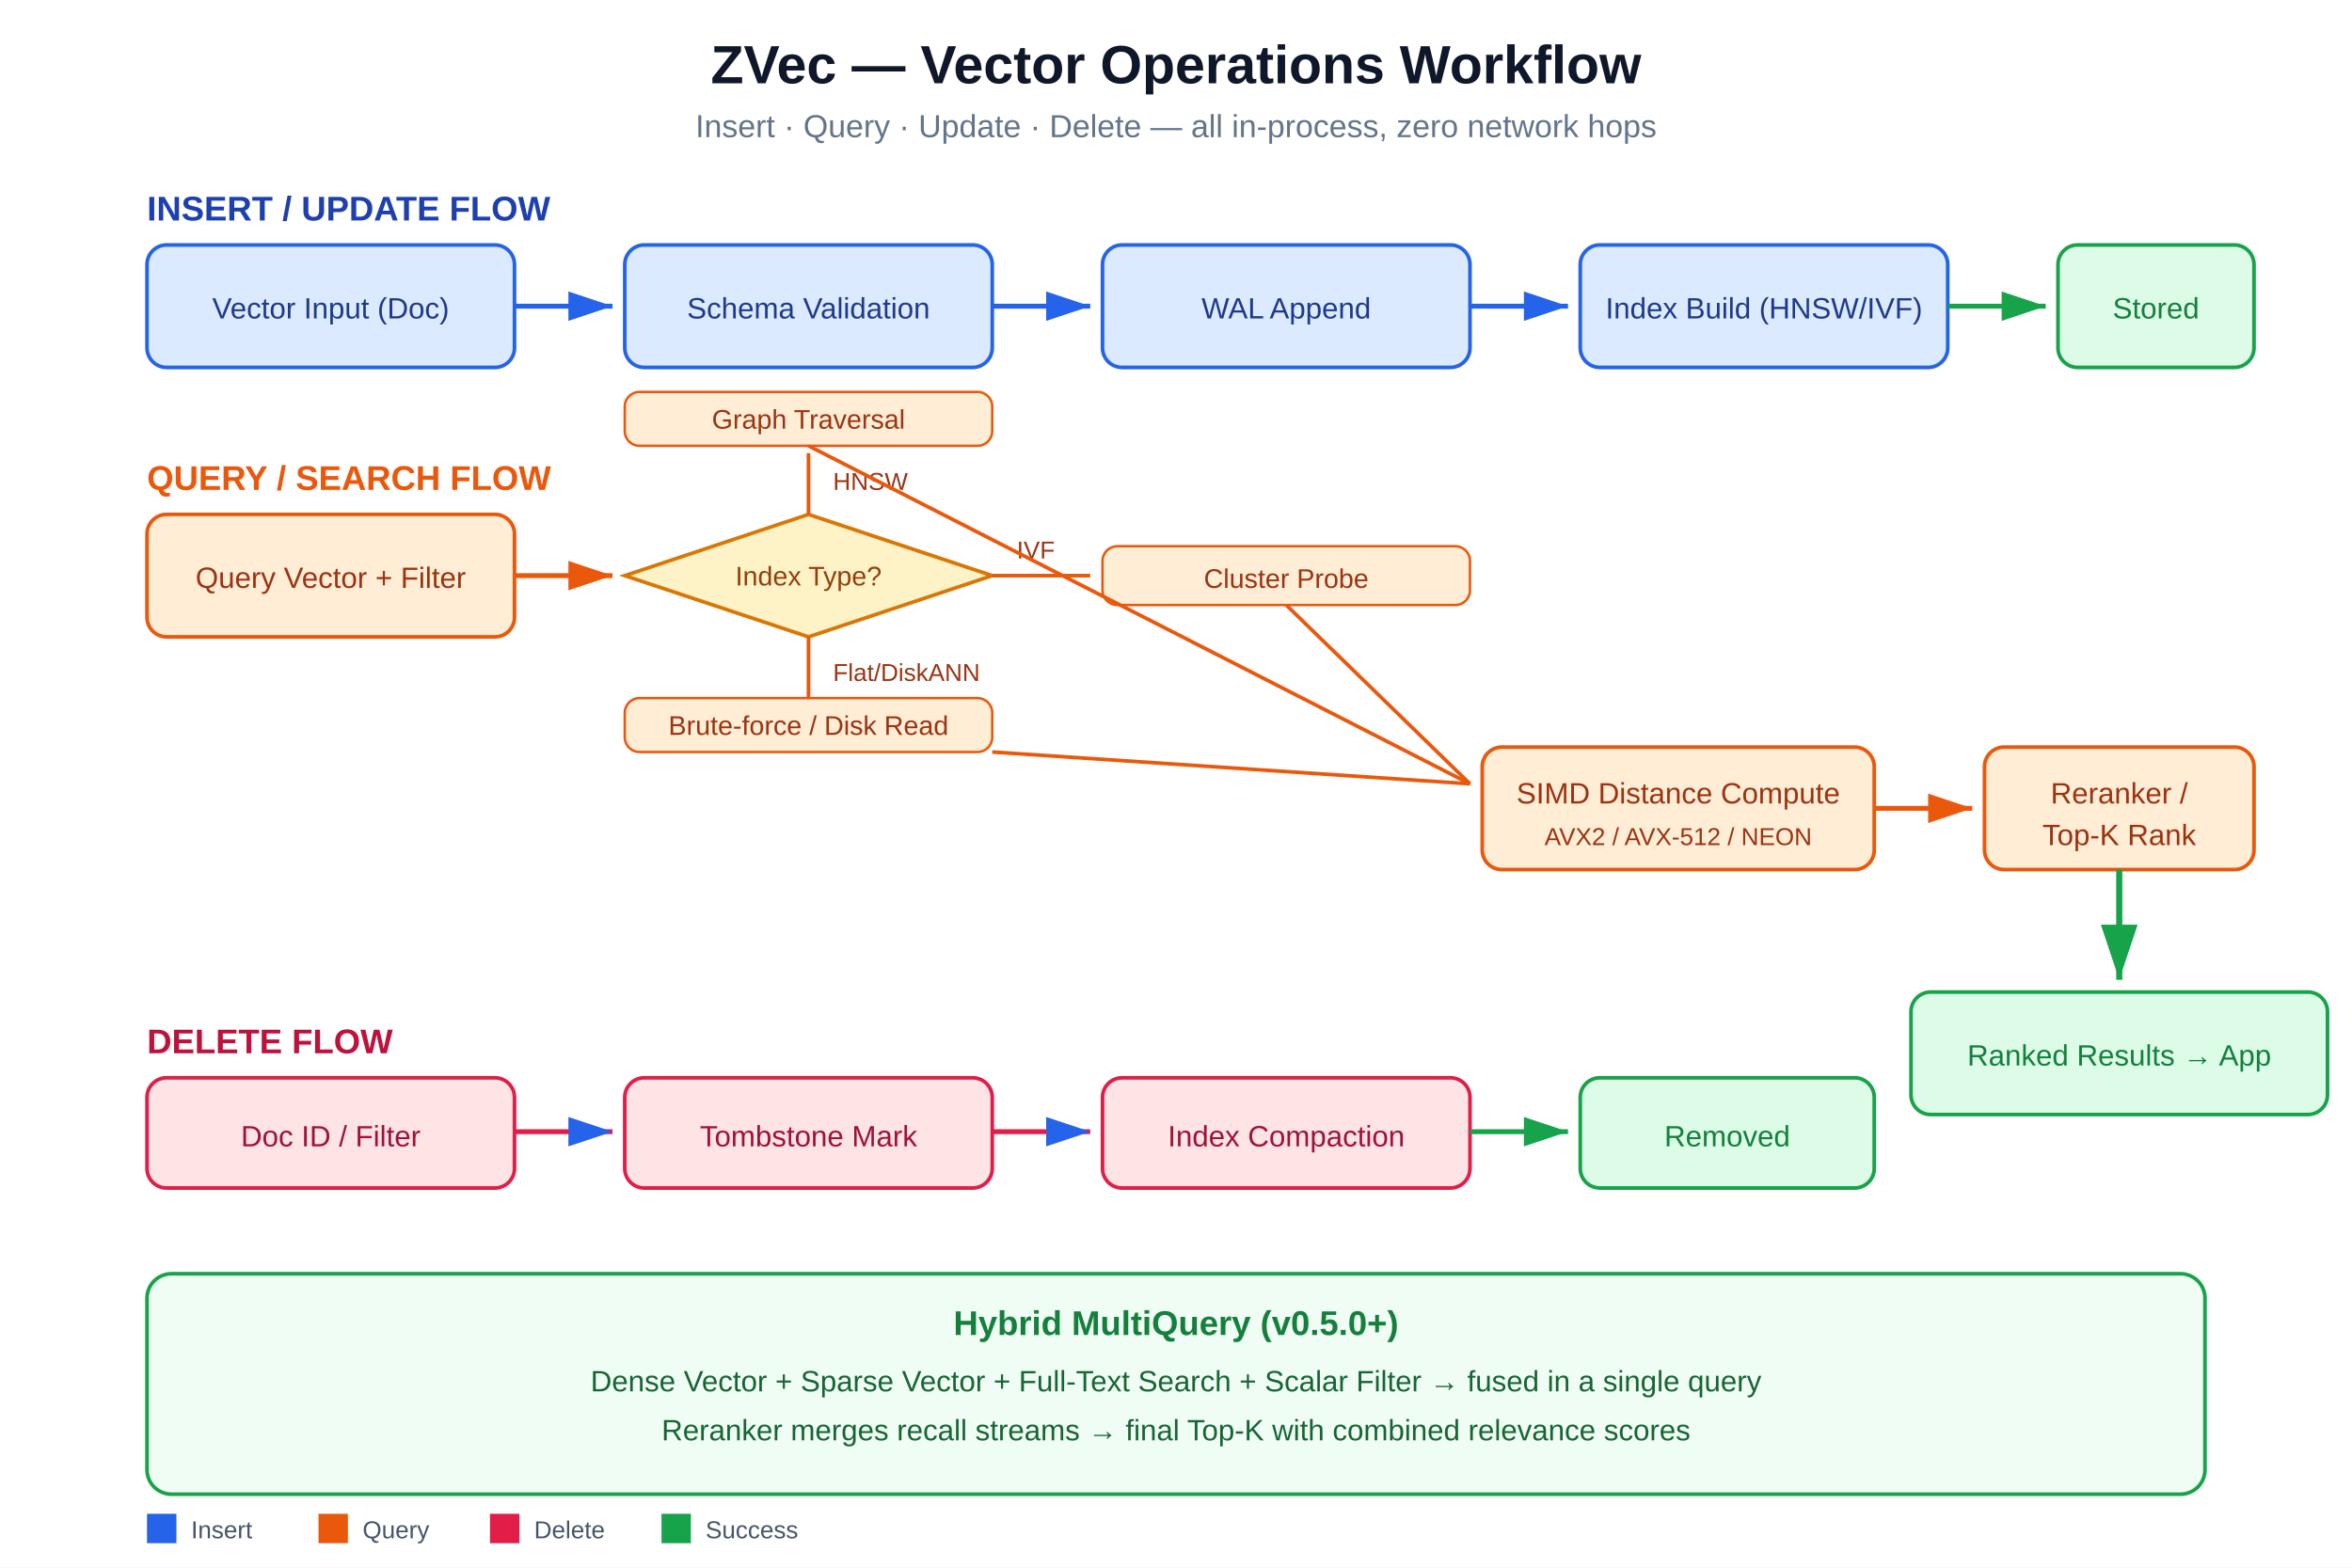
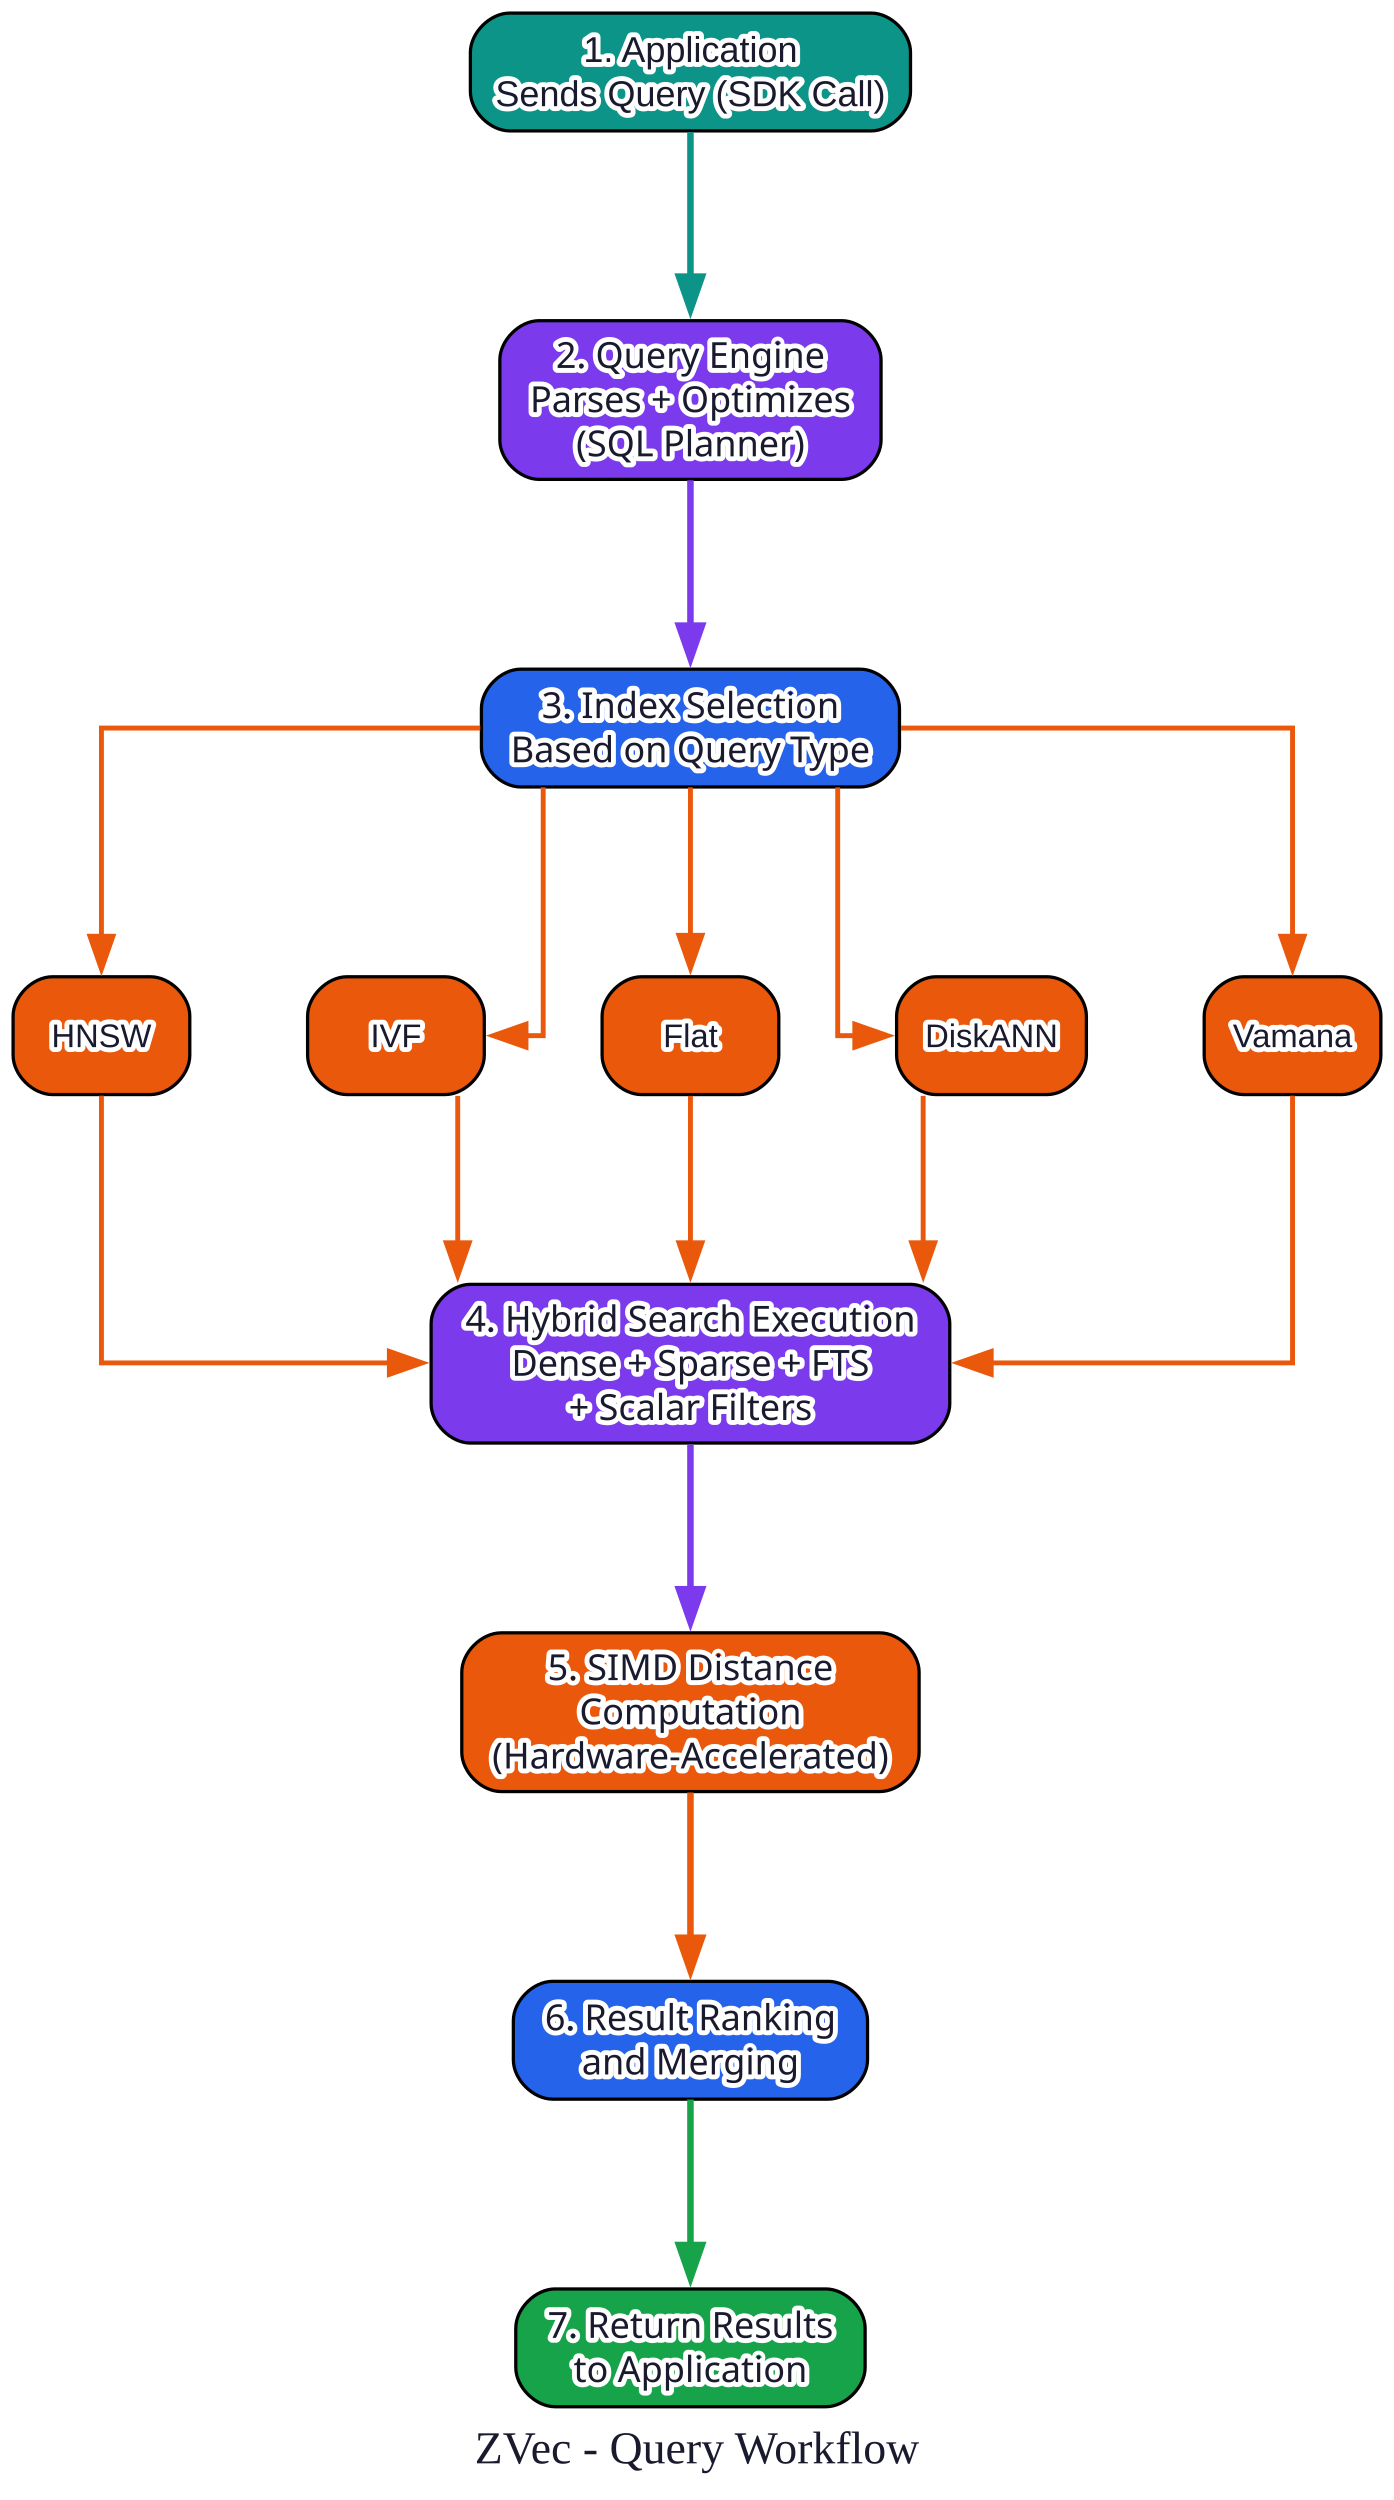
- <svg xmlns="http://www.w3.org/2000/svg" viewBox="0 0 960 640" font-family="Segoe UI, Arial, sans-serif">
-   <defs>
-     <marker id="wfBlue" markerWidth="10" markerHeight="10" refX="9" refY="3" orient="auto">
-       <path d="M0,0 L0,6 L9,3 z" fill="#2563eb" />
-     </marker>
-     <marker id="wfGreen" markerWidth="10" markerHeight="10" refX="9" refY="3" orient="auto">
-       <path d="M0,0 L0,6 L9,3 z" fill="#16a34a" />
-     </marker>
-     <marker id="wfOrange" markerWidth="10" markerHeight="10" refX="9" refY="3" orient="auto">
-       <path d="M0,0 L0,6 L9,3 z" fill="#ea580c" />
-     </marker>
-   </defs>
-   <rect width="960" height="640" fill="#ffffff" />
-   <text x="480" y="34" text-anchor="middle" font-size="22" font-weight="700" fill="#0f172a">ZVec — Vector Operations Workflow</text>
-   <text x="480" y="56" text-anchor="middle" font-size="13" fill="#64748b">Insert · Query · Update · Delete — all in-process, zero network hops</text>
-   <text x="60" y="90" font-size="14" font-weight="700" fill="#1e40af">INSERT / UPDATE FLOW</text>
-   <rect x="60" y="100" width="150" height="50" rx="8" fill="#dbeafe" stroke="#2563eb" stroke-width="1.5" />
-   <text x="135" y="130" text-anchor="middle" font-size="12" fill="#1e3a8a">Vector Input (Doc)</text>
-   <line x1="210" y1="125" x2="250" y2="125" stroke="#2563eb" stroke-width="2" marker-end="url(#wfBlue)" />
-   <rect x="255" y="100" width="150" height="50" rx="8" fill="#dbeafe" stroke="#2563eb" stroke-width="1.5" />
-   <text x="330" y="130" text-anchor="middle" font-size="12" fill="#1e3a8a">Schema Validation</text>
-   <line x1="405" y1="125" x2="445" y2="125" stroke="#2563eb" stroke-width="2" marker-end="url(#wfBlue)" />
-   <rect x="450" y="100" width="150" height="50" rx="8" fill="#dbeafe" stroke="#2563eb" stroke-width="1.5" />
-   <text x="525" y="130" text-anchor="middle" font-size="12" fill="#1e3a8a">WAL Append</text>
-   <line x1="600" y1="125" x2="640" y2="125" stroke="#2563eb" stroke-width="2" marker-end="url(#wfBlue)" />
-   <rect x="645" y="100" width="150" height="50" rx="8" fill="#dbeafe" stroke="#2563eb" stroke-width="1.5" />
-   <text x="720" y="130" text-anchor="middle" font-size="12" fill="#1e3a8a">Index Build (HNSW/IVF)</text>
-   <line x1="795" y1="125" x2="835" y2="125" stroke="#16a34a" stroke-width="2" marker-end="url(#wfGreen)" />
-   <rect x="840" y="100" width="80" height="50" rx="8" fill="#dcfce7" stroke="#16a34a" stroke-width="1.5" />
-   <text x="880" y="130" text-anchor="middle" font-size="12" fill="#15803d">Stored</text>
-   <text x="60" y="200" font-size="14" font-weight="700" fill="#ea580c">QUERY / SEARCH FLOW</text>
-   <rect x="60" y="210" width="150" height="50" rx="8" fill="#ffedd5" stroke="#ea580c" stroke-width="1.5" />
-   <text x="135" y="240" text-anchor="middle" font-size="12" fill="#9a3412">Query Vector + Filter</text>
-   <line x1="210" y1="235" x2="250" y2="235" stroke="#ea580c" stroke-width="2" marker-end="url(#wfOrange)" />
-   <polygon points="330,210 405,235 330,260 255,235" fill="#fef3c7" stroke="#d97706" stroke-width="1.5" />
-   <text x="330" y="239" text-anchor="middle" font-size="11" fill="#92400e">Index Type?</text>
-   <line x1="330" y1="210" x2="330" y2="185" stroke="#ea580c" stroke-width="1.5" />
-   <text x="340" y="200" font-size="10" fill="#9a3412">HNSW</text>
-   <line x1="405" y1="235" x2="445" y2="235" stroke="#ea580c" stroke-width="1.5" />
-   <text x="415" y="228" font-size="10" fill="#9a3412">IVF</text>
-   <line x1="330" y1="260" x2="330" y2="285" stroke="#ea580c" stroke-width="1.5" />
-   <text x="340" y="278" font-size="10" fill="#9a3412">Flat/DiskANN</text>
-   <rect x="255" y="160" width="150" height="22" rx="6" fill="#ffedd5" stroke="#ea580c" stroke-width="1" />
-   <text x="330" y="175" text-anchor="middle" font-size="11" fill="#9a3412">Graph Traversal</text>
-   <rect x="450" y="223" width="150" height="24" rx="6" fill="#ffedd5" stroke="#ea580c" stroke-width="1" />
-   <text x="525" y="240" text-anchor="middle" font-size="11" fill="#9a3412">Cluster Probe</text>
-   <rect x="255" y="285" width="150" height="22" rx="6" fill="#ffedd5" stroke="#ea580c" stroke-width="1" />
-   <text x="330" y="300" text-anchor="middle" font-size="11" fill="#9a3412">Brute-force / Disk Read</text>
-   <line x1="330" y1="182" x2="600" y2="320" stroke="#ea580c" stroke-width="1.5" />
-   <line x1="525" y1="247" x2="600" y2="320" stroke="#ea580c" stroke-width="1.5" />
-   <line x1="405" y1="307" x2="600" y2="320" stroke="#ea580c" stroke-width="1.5" />
-   <rect x="605" y="305" width="160" height="50" rx="8" fill="#ffedd5" stroke="#ea580c" stroke-width="1.5" />
-   <text x="685" y="328" text-anchor="middle" font-size="12" fill="#9a3412">SIMD Distance Compute</text>
-   <text x="685" y="345" text-anchor="middle" font-size="10" fill="#9a3412">AVX2 / AVX-512 / NEON</text>
-   <line x1="765" y1="330" x2="805" y2="330" stroke="#ea580c" stroke-width="2" marker-end="url(#wfOrange)" />
-   <rect x="810" y="305" width="110" height="50" rx="8" fill="#ffedd5" stroke="#ea580c" stroke-width="1.5" />
-   <text x="865" y="328" text-anchor="middle" font-size="12" fill="#9a3412">Reranker /</text>
-   <text x="865" y="345" text-anchor="middle" font-size="12" fill="#9a3412">Top-K Rank</text>
-   <line x1="865" y1="355" x2="865" y2="400" stroke="#16a34a" stroke-width="2.5" marker-end="url(#wfGreen)" />
-   <rect x="780" y="405" width="170" height="50" rx="8" fill="#dcfce7" stroke="#16a34a" stroke-width="1.5" />
-   <text x="865" y="435" text-anchor="middle" font-size="12" fill="#15803d">Ranked Results → App</text>
-   <text x="60" y="430" font-size="14" font-weight="700" fill="#be123c">DELETE FLOW</text>
-   <rect x="60" y="440" width="150" height="45" rx="8" fill="#ffe4e6" stroke="#e11d48" stroke-width="1.5" />
-   <text x="135" y="468" text-anchor="middle" font-size="12" fill="#9f1239">Doc ID / Filter</text>
-   <line x1="210" y1="462" x2="250" y2="462" stroke="#e11d48" stroke-width="2" marker-end="url(#wfBlue)" />
-   <rect x="255" y="440" width="150" height="45" rx="8" fill="#ffe4e6" stroke="#e11d48" stroke-width="1.5" />
-   <text x="330" y="468" text-anchor="middle" font-size="12" fill="#9f1239">Tombstone Mark</text>
-   <line x1="405" y1="462" x2="445" y2="462" stroke="#e11d48" stroke-width="2" marker-end="url(#wfBlue)" />
-   <rect x="450" y="440" width="150" height="45" rx="8" fill="#ffe4e6" stroke="#e11d48" stroke-width="1.5" />
-   <text x="525" y="468" text-anchor="middle" font-size="12" fill="#9f1239">Index Compaction</text>
-   <line x1="600" y1="462" x2="640" y2="462" stroke="#16a34a" stroke-width="2" marker-end="url(#wfGreen)" />
-   <rect x="645" y="440" width="120" height="45" rx="8" fill="#dcfce7" stroke="#16a34a" stroke-width="1.5" />
-   <text x="705" y="468" text-anchor="middle" font-size="12" fill="#15803d">Removed</text>
-   <rect x="60" y="520" width="840" height="90" rx="10" fill="#f0fdf4" stroke="#16a34a" stroke-width="1.5" />
-   <text x="480" y="545" text-anchor="middle" font-size="14" font-weight="700" fill="#15803d">Hybrid MultiQuery (v0.5.0+)</text>
-   <text x="480" y="568" text-anchor="middle" font-size="12" fill="#166534">Dense Vector + Sparse Vector + Full-Text Search + Scalar Filter → fused in a single query</text>
-   <text x="480" y="588" text-anchor="middle" font-size="12" fill="#166534">Reranker merges recall streams → final Top-K with combined relevance scores</text>
-   <rect x="60" y="618" width="12" height="12" fill="#2563eb" />
-   <text x="78" y="628" font-size="10" fill="#475569">Insert</text>
-   <rect x="130" y="618" width="12" height="12" fill="#ea580c" />
-   <text x="148" y="628" font-size="10" fill="#475569">Query</text>
-   <rect x="200" y="618" width="12" height="12" fill="#e11d48" />
-   <text x="218" y="628" font-size="10" fill="#475569">Delete</text>
-   <rect x="270" y="618" width="12" height="12" fill="#16a34a" />
-   <text x="288" y="628" font-size="10" fill="#475569">Success</text>
+ <svg xmlns="http://www.w3.org/2000/svg" width="426pt" height="764pt" viewBox="0.00 0.00 426.00 764.00">
+   <style>
+ 
+ text { paint-order: stroke; stroke: #ffffff; stroke-width: 3px; stroke-linejoin: round; fill: #1a1a2e; }
+ </style>
+   <g id="graph0" class="graph" transform="scale(1 1) rotate(0) translate(4 760)">
+     <polygon fill="white" stroke="none" points="-4,4 -4,-760 422,-760 422,4 -4,4" />
+     <text xml:space="preserve" text-anchor="middle" x="209" y="-7.2" font-family="Times New Roman,serif" font-size="14.00">ZVec - Query Workflow</text>
+     <g id="node1" class="node">
+       <path fill="#0d9488" stroke="black" d="M262.25,-756C262.25,-756 151.75,-756 151.75,-756 145.75,-756 139.75,-750 139.75,-744 139.75,-744 139.75,-732 139.75,-732 139.75,-726 145.75,-720 151.75,-720 151.75,-720 262.25,-720 262.25,-720 268.25,-720 274.25,-726 274.25,-732 274.25,-732 274.25,-744 274.25,-744 274.25,-750 268.25,-756 262.25,-756" />
+       <text xml:space="preserve" text-anchor="middle" x="207" y="-741.05" font-family="Arial" font-size="11.00" fill="#ffffff">1. Application</text>
+       <text xml:space="preserve" text-anchor="middle" x="207" y="-727.55" font-family="Arial" font-size="11.00" fill="#ffffff">Sends Query (SDK Call)</text>
+     </g>
+     <g id="node2" class="node">
+       <path fill="#7c3aed" stroke="black" d="M253.25,-662C253.25,-662 160.75,-662 160.75,-662 154.75,-662 148.75,-656 148.75,-650 148.75,-650 148.75,-625.5 148.75,-625.5 148.75,-619.5 154.75,-613.5 160.75,-613.5 160.75,-613.5 253.25,-613.5 253.25,-613.5 259.25,-613.5 265.25,-619.5 265.25,-625.5 265.25,-625.5 265.25,-650 265.25,-650 265.25,-656 259.25,-662 253.25,-662" />
+       <text xml:space="preserve" text-anchor="middle" x="207" y="-647.55" font-family="Arial Bold" font-size="11.00" fill="#ffffff">2. Query Engine</text>
+       <text xml:space="preserve" text-anchor="middle" x="207" y="-634.05" font-family="Arial Bold" font-size="11.00" fill="#ffffff">Parses + Optimizes</text>
+       <text xml:space="preserve" text-anchor="middle" x="207" y="-620.55" font-family="Arial Bold" font-size="11.00" fill="#ffffff">(SQL Planner)</text>
+     </g>
+     <g id="edge1" class="edge">
+       <path fill="none" stroke="#0d9488" stroke-width="2" d="M207,-719.61C207,-719.61 207,-675.47 207,-675.47" />
+       <polygon fill="#0d9488" stroke="#0d9488" stroke-width="2" points="210.5,-675.47 207,-665.47 203.5,-675.47 210.5,-675.47" />
+     </g>
+     <g id="node3" class="node">
+       <path fill="#2563eb" stroke="black" d="M258.88,-555.5C258.88,-555.5 155.12,-555.5 155.12,-555.5 149.12,-555.5 143.12,-549.5 143.12,-543.5 143.12,-543.5 143.12,-531.5 143.12,-531.5 143.12,-525.5 149.12,-519.5 155.12,-519.5 155.12,-519.5 258.88,-519.5 258.88,-519.5 264.88,-519.5 270.88,-525.5 270.88,-531.5 270.88,-531.5 270.88,-543.5 270.88,-543.5 270.88,-549.5 264.88,-555.5 258.88,-555.5" />
+       <text xml:space="preserve" text-anchor="middle" x="207" y="-540.55" font-family="Arial Bold" font-size="11.00" fill="#ffffff">3. Index Selection</text>
+       <text xml:space="preserve" text-anchor="middle" x="207" y="-527.05" font-family="Arial Bold" font-size="11.00" fill="#ffffff">Based on Query Type</text>
+     </g>
+     <g id="edge2" class="edge">
+       <path fill="none" stroke="#7c3aed" stroke-width="2" d="M207,-613.23C207,-613.23 207,-568.82 207,-568.82" />
+       <polygon fill="#7c3aed" stroke="#7c3aed" stroke-width="2" points="210.5,-568.82 207,-558.82 203.5,-568.82 210.5,-568.82" />
+     </g>
+     <g id="node4" class="node">
+       <path fill="#ea580c" stroke="black" d="M42,-461.5C42,-461.5 12,-461.5 12,-461.5 6,-461.5 0,-455.5 0,-449.5 0,-449.5 0,-437.5 0,-437.5 0,-431.5 6,-425.5 12,-425.5 12,-425.5 42,-425.5 42,-425.5 48,-425.5 54,-431.5 54,-437.5 54,-437.5 54,-449.5 54,-449.5 54,-455.5 48,-461.5 42,-461.5" />
+       <text xml:space="preserve" text-anchor="middle" x="27" y="-440" font-family="Arial" font-size="10.00" fill="#ffffff">HNSW</text>
+     </g>
+     <g id="edge3" class="edge">
+       <path fill="none" stroke="#ea580c" stroke-width="1.5" d="M142.78,-537.5C91.08,-537.5 27,-537.5 27,-537.5 27,-537.5 27,-473.89 27,-473.89" />
+       <polygon fill="#ea580c" stroke="#ea580c" stroke-width="1.5" points="30.5,-473.89 27,-463.89 23.5,-473.89 30.5,-473.89" />
+     </g>
+     <g id="node5" class="node">
+       <path fill="#ea580c" stroke="black" d="M132,-461.5C132,-461.5 102,-461.5 102,-461.5 96,-461.5 90,-455.5 90,-449.5 90,-449.5 90,-437.5 90,-437.5 90,-431.5 96,-425.5 102,-425.5 102,-425.5 132,-425.5 132,-425.5 138,-425.5 144,-431.5 144,-437.5 144,-437.5 144,-449.5 144,-449.5 144,-455.5 138,-461.5 132,-461.5" />
+       <text xml:space="preserve" text-anchor="middle" x="117" y="-440" font-family="Arial" font-size="10.00" fill="#ffffff">IVF</text>
+     </g>
+     <g id="edge4" class="edge">
+       <path fill="none" stroke="#ea580c" stroke-width="1.5" d="M162,-519.38C162,-492.06 162,-443.5 162,-443.5 162,-443.5 156.74,-443.5 156.74,-443.5" />
+       <polygon fill="#ea580c" stroke="#ea580c" stroke-width="1.5" points="156.74,-440 146.74,-443.5 156.74,-447 156.74,-440" />
+     </g>
+     <g id="node6" class="node">
+       <path fill="#ea580c" stroke="black" d="M222,-461.5C222,-461.5 192,-461.5 192,-461.5 186,-461.5 180,-455.5 180,-449.5 180,-449.5 180,-437.5 180,-437.5 180,-431.5 186,-425.5 192,-425.5 192,-425.5 222,-425.5 222,-425.5 228,-425.5 234,-431.5 234,-437.5 234,-437.5 234,-449.5 234,-449.5 234,-455.5 228,-461.5 222,-461.5" />
+       <text xml:space="preserve" text-anchor="middle" x="207" y="-440" font-family="Arial" font-size="10.00" fill="#ffffff">Flat</text>
+     </g>
+     <g id="edge5" class="edge">
+       <path fill="none" stroke="#ea580c" stroke-width="1.5" d="M207,-519.38C207,-519.38 207,-474.16 207,-474.16" />
+       <polygon fill="#ea580c" stroke="#ea580c" stroke-width="1.5" points="210.5,-474.16 207,-464.16 203.5,-474.16 210.5,-474.16" />
+     </g>
+     <g id="node7" class="node">
+       <path fill="#ea580c" stroke="black" d="M316,-461.5C316,-461.5 282,-461.5 282,-461.5 276,-461.5 270,-455.5 270,-449.5 270,-449.5 270,-437.5 270,-437.5 270,-431.5 276,-425.5 282,-425.5 282,-425.5 316,-425.5 316,-425.5 322,-425.5 328,-431.5 328,-437.5 328,-437.5 328,-449.5 328,-449.5 328,-455.5 322,-461.5 316,-461.5" />
+       <text xml:space="preserve" text-anchor="middle" x="299" y="-440" font-family="Arial" font-size="10.00" fill="#ffffff">DiskANN</text>
+     </g>
+     <g id="edge6" class="edge">
+       <path fill="none" stroke="#ea580c" stroke-width="1.5" d="M252,-519.38C252,-492.06 252,-443.5 252,-443.5 252,-443.5 257.23,-443.5 257.23,-443.5" />
+       <polygon fill="#ea580c" stroke="#ea580c" stroke-width="1.5" points="257.23,-447 267.23,-443.5 257.23,-440 257.23,-447" />
+     </g>
+     <g id="node8" class="node">
+       <path fill="#ea580c" stroke="black" d="M406,-461.5C406,-461.5 376,-461.5 376,-461.5 370,-461.5 364,-455.5 364,-449.5 364,-449.5 364,-437.5 364,-437.5 364,-431.5 370,-425.5 376,-425.5 376,-425.5 406,-425.5 406,-425.5 412,-425.5 418,-431.5 418,-437.5 418,-437.5 418,-449.5 418,-449.5 418,-455.5 412,-461.5 406,-461.5" />
+       <text xml:space="preserve" text-anchor="middle" x="391" y="-440" font-family="Arial" font-size="10.00" fill="#ffffff">Vamana</text>
+     </g>
+     <g id="edge7" class="edge">
+       <path fill="none" stroke="#ea580c" stroke-width="1.5" d="M271.35,-537.5C324.41,-537.5 391,-537.5 391,-537.5 391,-537.5 391,-473.89 391,-473.89" />
+       <polygon fill="#ea580c" stroke="#ea580c" stroke-width="1.5" points="394.5,-473.89 391,-463.89 387.5,-473.89 394.5,-473.89" />
+     </g>
+     <g id="node9" class="node">
+       <path fill="#7c3aed" stroke="black" d="M274.25,-367.5C274.25,-367.5 139.75,-367.5 139.75,-367.5 133.75,-367.5 127.75,-361.5 127.75,-355.5 127.75,-355.5 127.75,-331 127.75,-331 127.75,-325 133.75,-319 139.75,-319 139.75,-319 274.25,-319 274.25,-319 280.25,-319 286.25,-325 286.25,-331 286.25,-331 286.25,-355.5 286.25,-355.5 286.25,-361.5 280.25,-367.5 274.25,-367.5" />
+       <text xml:space="preserve" text-anchor="middle" x="207" y="-353.05" font-family="Arial Bold" font-size="11.00" fill="#ffffff">4. Hybrid Search Execution</text>
+       <text xml:space="preserve" text-anchor="middle" x="207" y="-339.55" font-family="Arial Bold" font-size="11.00" fill="#ffffff">Dense + Sparse + FTS</text>
+       <text xml:space="preserve" text-anchor="middle" x="207" y="-326.05" font-family="Arial Bold" font-size="11.00" fill="#ffffff">+ Scalar Filters</text>
+     </g>
+     <g id="edge8" class="edge">
+       <path fill="none" stroke="#ea580c" stroke-width="1.5" d="M27,-425.16C27,-396.29 27,-343.5 27,-343.5 27,-343.5 114.99,-343.5 114.99,-343.5" />
+       <polygon fill="#ea580c" stroke="#ea580c" stroke-width="1.5" points="114.99,-347 124.99,-343.5 114.99,-340 114.99,-347" />
+     </g>
+     <g id="edge9" class="edge">
+       <path fill="none" stroke="#ea580c" stroke-width="1.5" d="M135.88,-425.11C135.88,-425.11 135.88,-380.21 135.88,-380.21" />
+       <polygon fill="#ea580c" stroke="#ea580c" stroke-width="1.5" points="139.38,-380.21 135.88,-370.21 132.38,-380.21 139.38,-380.21" />
+     </g>
+     <g id="edge10" class="edge">
+       <path fill="none" stroke="#ea580c" stroke-width="1.5" d="M207,-425.11C207,-425.11 207,-380.21 207,-380.21" />
+       <polygon fill="#ea580c" stroke="#ea580c" stroke-width="1.5" points="210.5,-380.21 207,-370.21 203.5,-380.21 210.5,-380.21" />
+     </g>
+     <g id="edge11" class="edge">
+       <path fill="none" stroke="#ea580c" stroke-width="1.5" d="M278.12,-425.11C278.12,-425.11 278.12,-380.21 278.12,-380.21" />
+       <polygon fill="#ea580c" stroke="#ea580c" stroke-width="1.5" points="281.63,-380.21 278.13,-370.21 274.63,-380.21 281.63,-380.21" />
+     </g>
+     <g id="edge12" class="edge">
+       <path fill="none" stroke="#ea580c" stroke-width="1.5" d="M391,-425.16C391,-396.29 391,-343.5 391,-343.5 391,-343.5 298.91,-343.5 298.91,-343.5" />
+       <polygon fill="#ea580c" stroke="#ea580c" stroke-width="1.5" points="298.91,-340 288.91,-343.5 298.91,-347 298.91,-340" />
+     </g>
+     <g id="node10" class="node">
+       <path fill="#ea580c" stroke="black" d="M264.88,-261C264.88,-261 149.12,-261 149.12,-261 143.12,-261 137.12,-255 137.12,-249 137.12,-249 137.12,-224.5 137.12,-224.5 137.12,-218.5 143.12,-212.5 149.12,-212.5 149.12,-212.5 264.88,-212.5 264.88,-212.5 270.88,-212.5 276.88,-218.5 276.88,-224.5 276.88,-224.5 276.88,-249 276.88,-249 276.88,-255 270.88,-261 264.88,-261" />
+       <text xml:space="preserve" text-anchor="middle" x="207" y="-246.55" font-family="Arial Bold" font-size="11.00" fill="#ffffff">5. SIMD Distance</text>
+       <text xml:space="preserve" text-anchor="middle" x="207" y="-233.05" font-family="Arial Bold" font-size="11.00" fill="#ffffff">Computation</text>
+       <text xml:space="preserve" text-anchor="middle" x="207" y="-219.55" font-family="Arial Bold" font-size="11.00" fill="#ffffff">(Hardware-Accelerated)</text>
+     </g>
+     <g id="edge13" class="edge">
+       <path fill="none" stroke="#7c3aed" stroke-width="2" d="M207,-318.55C207,-318.55 207,-274.34 207,-274.34" />
+       <polygon fill="#7c3aed" stroke="#7c3aed" stroke-width="2" points="210.5,-274.34 207,-264.34 203.5,-274.34 210.5,-274.34" />
+     </g>
+     <g id="node11" class="node">
+       <path fill="#2563eb" stroke="black" d="M249.12,-154.5C249.12,-154.5 164.88,-154.5 164.88,-154.5 158.88,-154.5 152.88,-148.5 152.88,-142.5 152.88,-142.5 152.88,-130.5 152.88,-130.5 152.88,-124.5 158.88,-118.5 164.88,-118.5 164.88,-118.5 249.12,-118.5 249.12,-118.5 255.12,-118.5 261.12,-124.5 261.12,-130.5 261.12,-130.5 261.12,-142.5 261.12,-142.5 261.12,-148.5 255.12,-154.5 249.12,-154.5" />
+       <text xml:space="preserve" text-anchor="middle" x="207" y="-139.55" font-family="Arial Bold" font-size="11.00" fill="#ffffff">6. Result Ranking</text>
+       <text xml:space="preserve" text-anchor="middle" x="207" y="-126.05" font-family="Arial Bold" font-size="11.00" fill="#ffffff">and Merging</text>
+     </g>
+     <g id="edge14" class="edge">
+       <path fill="none" stroke="#ea580c" stroke-width="2" d="M207,-212.23C207,-212.23 207,-167.82 207,-167.82" />
+       <polygon fill="#ea580c" stroke="#ea580c" stroke-width="2" points="210.5,-167.82 207,-157.82 203.5,-167.82 210.5,-167.82" />
+     </g>
+     <g id="node12" class="node">
+       <path fill="#16a34a" stroke="black" d="M248.38,-60.5C248.38,-60.5 165.62,-60.5 165.62,-60.5 159.62,-60.5 153.62,-54.5 153.62,-48.5 153.62,-48.5 153.62,-36.5 153.62,-36.5 153.62,-30.5 159.62,-24.5 165.62,-24.5 165.62,-24.5 248.38,-24.5 248.38,-24.5 254.38,-24.5 260.38,-30.5 260.38,-36.5 260.38,-36.5 260.38,-48.5 260.38,-48.5 260.38,-54.5 254.38,-60.5 248.38,-60.5" />
+       <text xml:space="preserve" text-anchor="middle" x="207" y="-45.55" font-family="Arial Bold" font-size="11.00" fill="#ffffff">7. Return Results</text>
+       <text xml:space="preserve" text-anchor="middle" x="207" y="-32.05" font-family="Arial Bold" font-size="11.00" fill="#ffffff">to Application</text>
+     </g>
+     <g id="edge15" class="edge">
+       <path fill="none" stroke="#16a34a" stroke-width="2" d="M207,-118.38C207,-118.38 207,-73.92 207,-73.92" />
+       <polygon fill="#16a34a" stroke="#16a34a" stroke-width="2" points="210.5,-73.92 207,-63.92 203.5,-73.92 210.5,-73.92" />
+     </g>
+   </g>
</svg>
